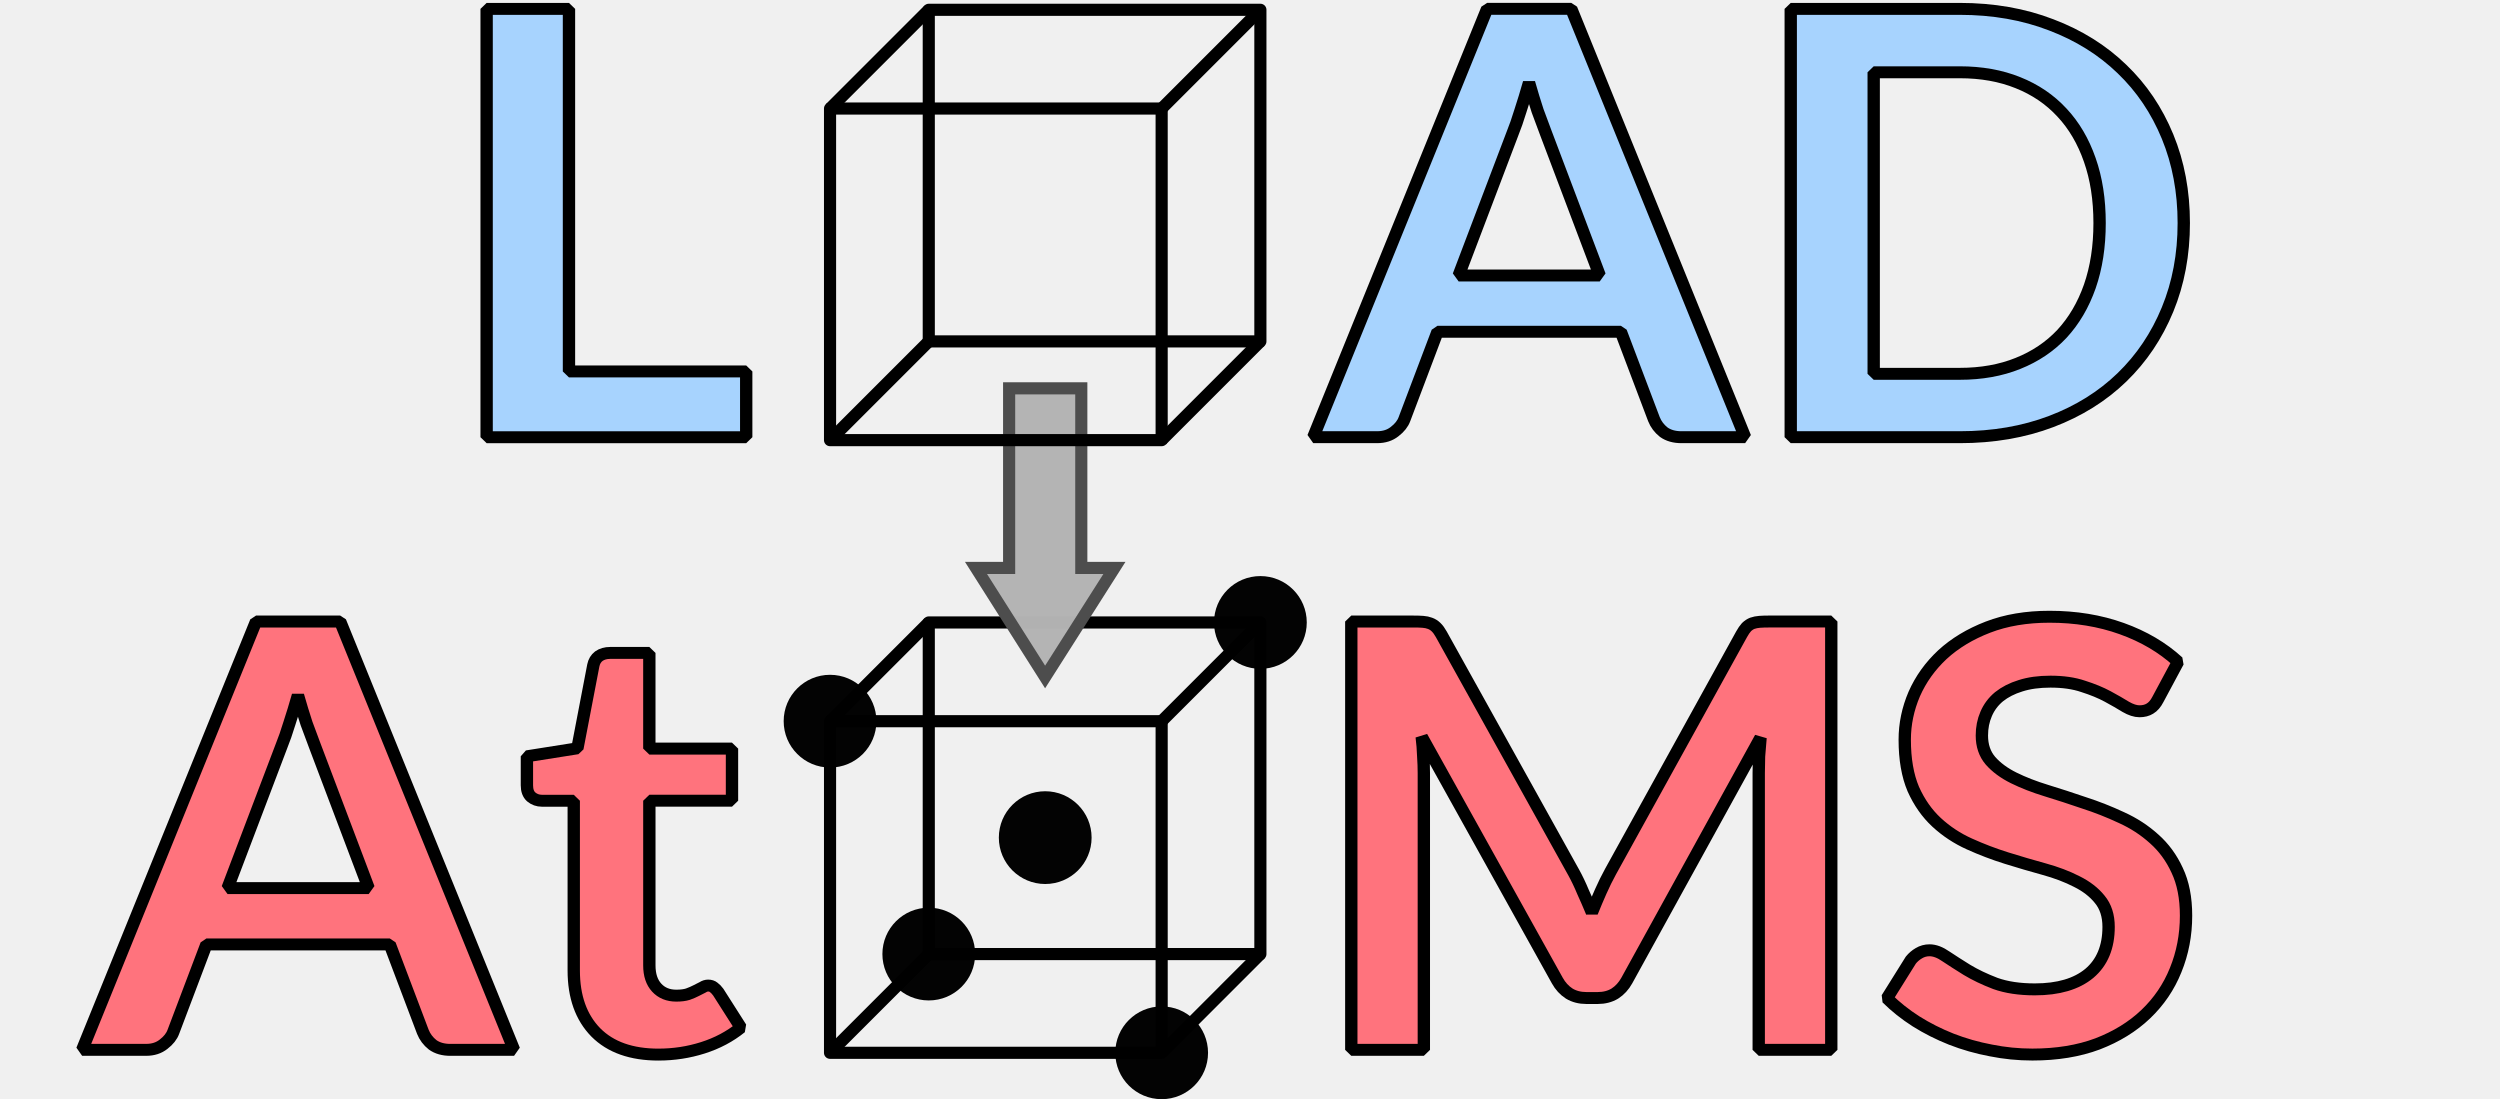
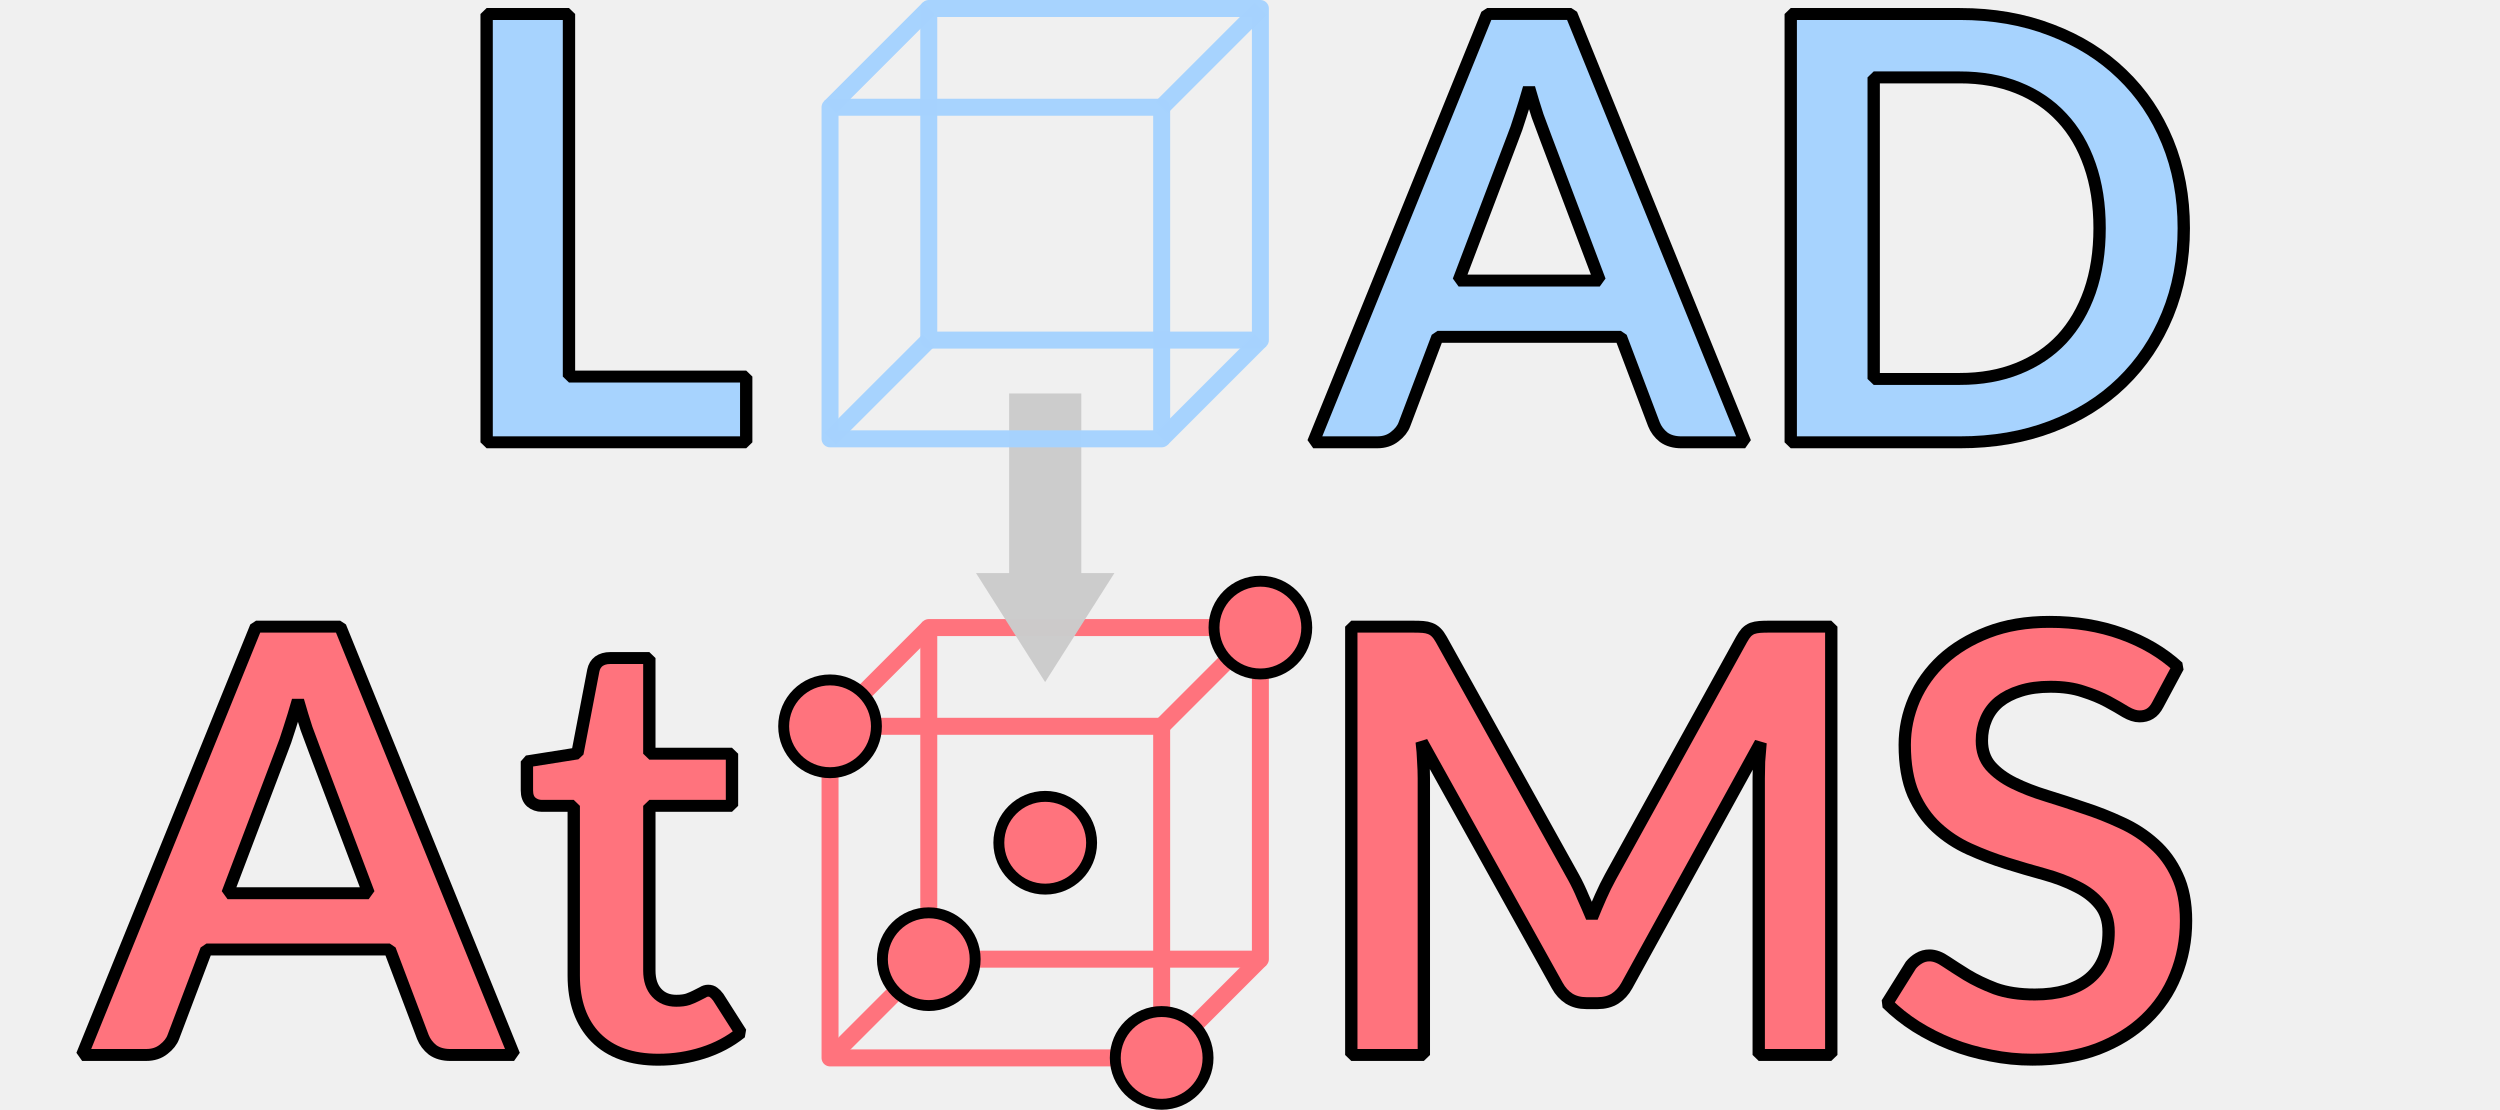
- <svg xmlns="http://www.w3.org/2000/svg" xmlns:xlink="http://www.w3.org/1999/xlink" width="206.02mm" height="90.51mm" viewBox="0 0 206.02 90.51" version="1.1" id="svg2052">
+ <svg xmlns="http://www.w3.org/2000/svg" xmlns:xlink="http://www.w3.org/1999/xlink" width="206.02mm" height="91.453mm" viewBox="0 0 206.02 91.453" version="1.1" id="svg2052">
  <defs id="defs2049" />
-   <g id="layer1" transform="translate(-1.854635,-68.61174)">
+   <g id="layer1" transform="translate(-1.854635,-68.18975)">
    <g id="g6025" style="fill:#a6d3fe;fill-opacity:0.985">
      <g aria-label="L" transform="scale(1.01655,0.9837197)" id="text2147" style="font-weight:bold;font-size:49.629px;font-family:Lato;-inkscape-font-specification:'Lato, Bold';text-align:center;text-anchor:middle;stroke:#000000;stroke-linejoin:bevel;paint-order:fill markers stroke">
        <path d="m 47.949,100.864 h 14.368 v 5.509 H 41.274 V 70.491 h 6.675 z" id="path6056" />
      </g>
      <g aria-label="AD" transform="scale(1.01655,0.9837197)" id="text2147-9" style="font-weight:bold;font-size:49.629px;font-family:Lato;-inkscape-font-specification:'Lato, Bold';text-align:center;text-anchor:middle;stroke:#000000;stroke-linejoin:bevel;paint-order:fill markers stroke">
        <path d="m 143.296,106.372 h -5.161 q -0.869,0 -1.439,-0.422 -0.546,-0.447 -0.794,-1.092 l -2.68,-7.32 h -14.864 l -2.68,7.32 q -0.199,0.571 -0.794,1.042 -0.571,0.471 -1.414,0.471 h -5.186 l 14.095,-35.882 h 6.824 z M 120.07,92.824 h 11.439 l -4.367,-11.936 q -0.298,-0.794 -0.67,-1.861 -0.347,-1.092 -0.695,-2.357 -0.347,1.266 -0.695,2.357 -0.323,1.092 -0.645,1.911 z" id="path6059" />
        <path d="m 178.855,88.432 q 0,3.945 -1.315,7.246 -1.315,3.3 -3.697,5.682 -2.382,2.382 -5.732,3.697 -3.35,1.315 -7.42,1.315 H 146.993 V 70.491 h 13.698 q 4.07,0 7.42,1.34 3.35,1.315 5.732,3.697 2.382,2.357 3.697,5.658 1.315,3.3 1.315,7.246 z m -6.824,0 q 0,-2.953 -0.794,-5.285 -0.794,-2.357 -2.258,-3.97 -1.464,-1.638 -3.573,-2.506 -2.084,-0.869 -4.715,-0.869 h -6.973 v 25.261 h 6.973 q 2.63,0 4.715,-0.869 2.109,-0.869 3.573,-2.481 1.464,-1.638 2.258,-3.97 0.794,-2.357 0.794,-5.31 z" id="path6061" />
      </g>
    </g>
    <g id="g2302" style="fill:#ff737d;fill-opacity:1" transform="translate(0,-7.408334)">
      <g aria-label="At" transform="scale(1.01655,0.9837197)" id="text2147-9-5" style="font-weight:bold;font-size:49.629px;font-family:Lato;-inkscape-font-specification:'Lato, Bold';text-align:center;text-anchor:middle;stroke:#000000;stroke-linejoin:bevel;paint-order:fill markers stroke">
        <path d="m 43.497,165.227 h -5.161 q -0.869,0 -1.439,-0.422 -0.546,-0.447 -0.794,-1.092 l -2.68,-7.32 H 18.559 l -2.68,7.32 q -0.199,0.571 -0.794,1.042 -0.571,0.471 -1.414,0.471 H 8.484 L 22.579,129.345 h 6.824 z M 20.271,151.678 h 11.439 l -4.367,-11.936 q -0.298,-0.794 -0.67,-1.861 -0.347,-1.092 -0.695,-2.357 -0.347,1.266 -0.695,2.357 -0.323,1.092 -0.645,1.911 z" id="path6064" />
        <path d="m 55.21,165.624 q -3.3,0 -5.087,-1.861 -1.787,-1.886 -1.787,-5.186 v -14.219 h -2.581 q -0.496,0 -0.869,-0.323 -0.347,-0.323 -0.347,-0.968 v -2.432 l 4.094,-0.67 1.29,-6.948 q 0.099,-0.496 0.447,-0.769 0.372,-0.273 0.918,-0.273 h 3.176 v 8.015 h 6.7 v 4.367 H 54.465 v 13.797 q 0,1.191 0.596,1.861 0.596,0.67 1.588,0.67 0.571,0 0.943,-0.124 0.397,-0.149 0.67,-0.298 0.298,-0.149 0.521,-0.273 0.223,-0.149 0.447,-0.149 0.273,0 0.447,0.149 0.174,0.124 0.372,0.397 l 1.836,2.978 q -1.34,1.117 -3.077,1.687 -1.737,0.571 -3.598,0.571 z" id="path6066" />
      </g>
      <g aria-label="MS" transform="scale(1.01655,0.9837197)" id="text2147-9-7" style="font-weight:bold;font-size:49.629px;font-family:Lato;-inkscape-font-specification:'Lato, Bold';text-align:center;text-anchor:middle;stroke:#000000;stroke-linejoin:bevel;paint-order:fill markers stroke">
        <path d="m 129.385,150.338 q 0.422,0.794 0.769,1.663 0.372,0.844 0.72,1.712 0.347,-0.893 0.72,-1.762 0.372,-0.869 0.794,-1.663 l 10.621,-19.876 q 0.199,-0.372 0.397,-0.596 0.223,-0.223 0.471,-0.323 0.273,-0.099 0.596,-0.124 0.323,-0.025 0.769,-0.025 h 5.037 v 35.882 h -5.881 v -23.177 q 0,-0.645 0.025,-1.414 0.05,-0.769 0.124,-1.563 l -10.844,20.348 q -0.372,0.695 -0.968,1.092 -0.596,0.372 -1.39,0.372 h -0.918 q -0.794,0 -1.39,-0.372 -0.596,-0.397 -0.968,-1.092 l -10.993,-20.422 q 0.099,0.819 0.124,1.613 0.05,0.769 0.05,1.439 v 23.177 h -5.881 v -35.882 h 5.037 q 0.447,0 0.769,0.025 0.323,0.025 0.571,0.124 0.273,0.099 0.496,0.323 0.223,0.223 0.422,0.596 l 10.72,19.926 z" id="path6069" />
        <path d="m 176.756,135.871 q -0.273,0.546 -0.645,0.769 -0.347,0.223 -0.844,0.223 -0.496,0 -1.117,-0.372 -0.62,-0.397 -1.464,-0.869 -0.844,-0.471 -1.985,-0.844 -1.117,-0.397 -2.655,-0.397 -1.39,0 -2.432,0.347 -1.017,0.323 -1.737,0.918 -0.695,0.596 -1.042,1.439 -0.347,0.819 -0.347,1.811 0,1.266 0.695,2.109 0.72,0.844 1.886,1.439 1.166,0.596 2.655,1.067 1.489,0.471 3.027,1.017 1.563,0.521 3.052,1.241 1.489,0.695 2.655,1.787 1.166,1.067 1.861,2.63 0.72,1.563 0.72,3.797 0,2.432 -0.844,4.566 -0.819,2.109 -2.432,3.697 -1.588,1.563 -3.896,2.481 -2.308,0.893 -5.285,0.893 -1.712,0 -3.375,-0.347 -1.663,-0.323 -3.201,-0.943 -1.514,-0.62 -2.854,-1.489 -1.315,-0.869 -2.357,-1.936 l 1.936,-3.201 q 0.273,-0.347 0.645,-0.571 0.397,-0.248 0.869,-0.248 0.62,0 1.34,0.521 0.72,0.496 1.687,1.117 0.993,0.62 2.308,1.141 1.34,0.496 3.201,0.496 2.854,0 4.417,-1.34 1.563,-1.365 1.563,-3.896 0,-1.414 -0.72,-2.308 -0.695,-0.893 -1.861,-1.489 -1.166,-0.62 -2.655,-1.042 -1.489,-0.422 -3.027,-0.918 -1.538,-0.496 -3.027,-1.191 -1.489,-0.695 -2.655,-1.811 -1.166,-1.117 -1.886,-2.779 -0.695,-1.687 -0.695,-4.144 0,-1.96 0.769,-3.821 0.794,-1.861 2.283,-3.3 1.514,-1.439 3.697,-2.308 2.184,-0.869 4.988,-0.869 3.176,0 5.856,0.993 2.68,0.993 4.566,2.779 z" id="path6071" />
      </g>
    </g>
-     <g id="g4437" transform="translate(1.220397)">
-       <use x="0" y="0" xlink:href="#g1639" id="use2269" transform="translate(-1.220398,50.48772)" />
-       <circle style="fill:#000000;fill-opacity:0.986;stroke:none;stroke-width:1;stroke-linecap:butt;stroke-linejoin:bevel;stroke-dasharray:none;paint-order:fill markers stroke" id="path2356" cx="69.037" cy="128.043" r="3.822" />
-       <use x="0" y="0" xlink:href="#path2356" id="use2358" transform="translate(35.46332,-8.135864)" />
-       <use x="0" y="0" xlink:href="#path2356" id="use2358-8" transform="translate(27.32745,27.32745)" />
-       <use x="0" y="0" xlink:href="#path2356" id="use2358-8-3" transform="translate(17.73166,9.595794)" />
-       <use x="0" y="0" xlink:href="#path2356" id="use2358-6" transform="translate(8.135857,19.19159)" />
+     <g id="g4437" transform="translate(1.220397)" style="stroke-width:1.4;stroke-dasharray:none">
+       <g id="use2269" transform="matrix(0.7687424,0,0,0.7687424,40.24001,76.61986)" style="fill:none;stroke:#ff737d;stroke-width:1.821;stroke-dasharray:none;stroke-opacity:1">
+         <rect style="fill:none;fill-opacity:0.986;stroke:#ff737d;stroke-width:1.821;stroke-linecap:butt;stroke-linejoin:round;stroke-dasharray:none;stroke-opacity:1;paint-order:fill markers stroke" id="rect440" width="35.548" height="35.548" x="37.459" y="66.892" />
+         <rect style="fill:none;fill-opacity:0.986;stroke:#ff737d;stroke-width:1.821;stroke-linecap:butt;stroke-linejoin:round;stroke-dasharray:none;stroke-opacity:1;paint-order:fill markers stroke" id="rect442" width="35.548" height="35.548" x="48.043" y="56.309" />
+         <path style="fill:none;fill-opacity:0.986;stroke:#ff737d;stroke-width:1.821;stroke-linecap:butt;stroke-linejoin:round;stroke-dasharray:none;stroke-opacity:1;paint-order:fill markers stroke" d="M 48.043,56.309 37.459,66.892" id="path444" />
+         <path style="fill:none;fill-opacity:0.986;stroke:#ff737d;stroke-width:1.821;stroke-linecap:butt;stroke-linejoin:round;stroke-dasharray:none;stroke-opacity:1;paint-order:fill markers stroke" d="M 83.591,56.309 73.008,66.892" id="path446" />
+         <path style="fill:none;fill-opacity:0.986;stroke:#ff737d;stroke-width:1.821;stroke-linecap:butt;stroke-linejoin:round;stroke-dasharray:none;stroke-opacity:1;paint-order:fill markers stroke" d="M 83.591,91.857 73.008,102.44" id="path448" />
+         <path style="fill:none;fill-opacity:0.986;stroke:#ff737d;stroke-width:1.821;stroke-linecap:butt;stroke-linejoin:round;stroke-dasharray:none;stroke-opacity:1;paint-order:fill markers stroke" d="M 48.043,91.857 37.459,102.44" id="path450" />
+       </g>
+       <circle style="fill:#ff737d;fill-opacity:1;stroke:#000000;stroke-width:0.9;stroke-linecap:butt;stroke-linejoin:bevel;stroke-dasharray:none;paint-order:fill markers stroke" id="path2356" cx="69.037" cy="128.043" r="3.822" />
+       <use x="0" y="0" xlink:href="#path2356" id="use2358" transform="translate(35.46332,-8.135864)" style="stroke:#ffffff;stroke-width:1.4;stroke-dasharray:none" />
+       <use x="0" y="0" xlink:href="#path2356" id="use2358-8" transform="translate(27.32745,27.32745)" style="stroke-width:1.4;stroke-dasharray:none" />
+       <use x="0" y="0" xlink:href="#path2356" id="use2358-8-3" transform="translate(17.73166,9.595794)" style="stroke-width:1.4;stroke-dasharray:none" />
+       <use x="0" y="0" xlink:href="#path2356" id="use2358-6" transform="translate(8.135857,19.19159)" style="stroke-width:1.4;stroke-dasharray:none" />
    </g>
-     <path id="rect1991" style="fill:#b3b3b3;fill-opacity:0.986;stroke:#4d4d4d;stroke-width:1;stroke-linecap:butt;stroke-linejoin:miter;stroke-dasharray:none;paint-order:fill markers stroke" d="m 93.693,115.413 h -2.731 v -14.8 h -5.947 v 14.8 h -2.731 l 5.696,8.987 z" />
-     <g id="g1639" transform="matrix(0.7687424,0,0,0.7687424,41.4604,26.13214)" style="fill:none;stroke:#000000;stroke-width:1.301">
-       <rect style="fill:none;fill-opacity:0.986;stroke:#000000;stroke-width:1.301;stroke-linecap:butt;stroke-linejoin:round;stroke-dasharray:none;paint-order:fill markers stroke" id="rect1599" width="35.548" height="35.548" x="37.459" y="66.892" />
-       <rect style="fill:none;fill-opacity:0.986;stroke:#000000;stroke-width:1.301;stroke-linecap:butt;stroke-linejoin:round;stroke-dasharray:none;paint-order:fill markers stroke" id="rect1623" width="35.548" height="35.548" x="48.043" y="56.309" />
-       <path style="fill:none;fill-opacity:0.986;stroke:#000000;stroke-width:1.301;stroke-linecap:butt;stroke-linejoin:round;stroke-dasharray:none;paint-order:fill markers stroke" d="M 48.043,56.309 37.459,66.892" id="path1625" />
-       <path style="fill:none;fill-opacity:0.986;stroke:#000000;stroke-width:1.301;stroke-linecap:butt;stroke-linejoin:round;stroke-dasharray:none;paint-order:fill markers stroke" d="M 83.591,56.309 73.008,66.892" id="path1627" />
-       <path style="fill:none;fill-opacity:0.986;stroke:#000000;stroke-width:1.301;stroke-linecap:butt;stroke-linejoin:round;stroke-dasharray:none;paint-order:fill markers stroke" d="M 83.591,91.857 73.008,102.44" id="path1629" />
-       <path style="fill:none;fill-opacity:0.986;stroke:#000000;stroke-width:1.301;stroke-linecap:butt;stroke-linejoin:round;stroke-dasharray:none;paint-order:fill markers stroke" d="M 48.043,91.857 37.459,102.44" id="path1631" />
+     <path id="rect1991" style="fill:#cccccc;fill-opacity:0.986;stroke:none;stroke-width:1;stroke-linecap:butt;stroke-linejoin:miter;stroke-dasharray:none;paint-order:fill markers stroke" d="m 93.693,115.413 h -2.731 v -14.8 h -5.947 v 14.8 h -2.731 l 5.696,8.987 z" />
+     <g id="g1639" transform="matrix(0.7687424,0,0,0.7687424,41.4604,25.60298)" style="fill:none;stroke:#a6d2fe;stroke-width:1.821;stroke-dasharray:none;stroke-opacity:0.988">
+       <rect style="fill:none;fill-opacity:0.986;stroke:#a6d2fe;stroke-width:1.821;stroke-linecap:butt;stroke-linejoin:round;stroke-dasharray:none;stroke-opacity:0.988;paint-order:fill markers stroke" id="rect1599" width="35.548" height="35.548" x="37.459" y="66.892" />
+       <rect style="fill:none;fill-opacity:0.986;stroke:#a6d2fe;stroke-width:1.821;stroke-linecap:butt;stroke-linejoin:round;stroke-dasharray:none;stroke-opacity:0.988;paint-order:fill markers stroke" id="rect1623" width="35.548" height="35.548" x="48.043" y="56.309" />
+       <path style="fill:none;fill-opacity:0.986;stroke:#a6d2fe;stroke-width:1.821;stroke-linecap:butt;stroke-linejoin:round;stroke-dasharray:none;stroke-opacity:0.988;paint-order:fill markers stroke" d="M 48.043,56.309 37.459,66.892" id="path1625" />
+       <path style="fill:none;fill-opacity:0.986;stroke:#a6d2fe;stroke-width:1.821;stroke-linecap:butt;stroke-linejoin:round;stroke-dasharray:none;stroke-opacity:0.988;paint-order:fill markers stroke" d="M 83.591,56.309 73.008,66.892" id="path1627" />
+       <path style="fill:none;fill-opacity:0.986;stroke:#a6d2fe;stroke-width:1.821;stroke-linecap:butt;stroke-linejoin:round;stroke-dasharray:none;stroke-opacity:0.988;paint-order:fill markers stroke" d="M 83.591,91.857 73.008,102.44" id="path1629" />
+       <path style="fill:none;fill-opacity:0.986;stroke:#a6d2fe;stroke-width:1.821;stroke-linecap:butt;stroke-linejoin:round;stroke-dasharray:none;stroke-opacity:0.988;paint-order:fill markers stroke" d="M 48.043,91.857 37.459,102.44" id="path1631" />
    </g>
    <rect style="fill:none;fill-opacity:0.986;stroke:none;stroke-width:0.9;stroke-linecap:round;paint-order:fill markers stroke" id="rect437" width="206.02" height="90.51" x="1.855" y="68.612" />
  </g>
</svg>
